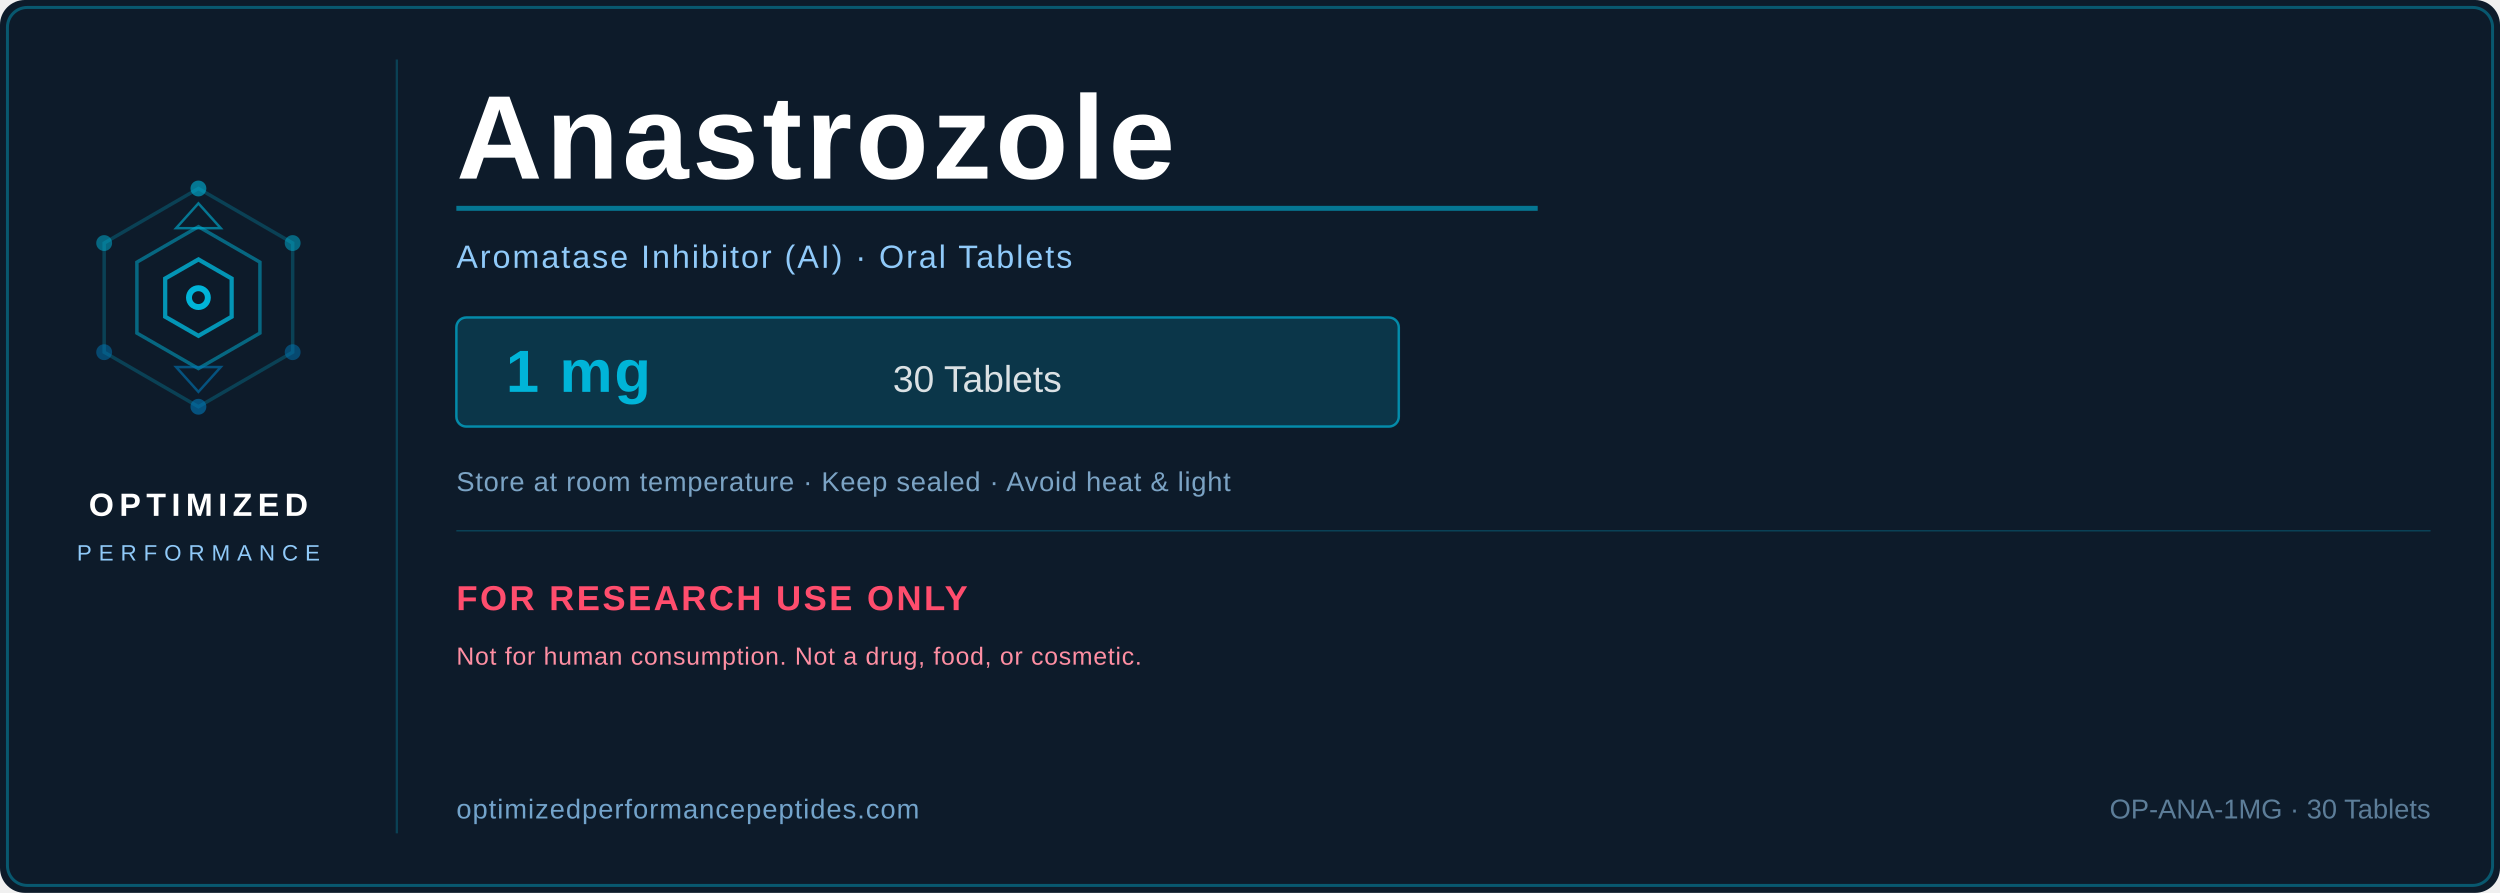
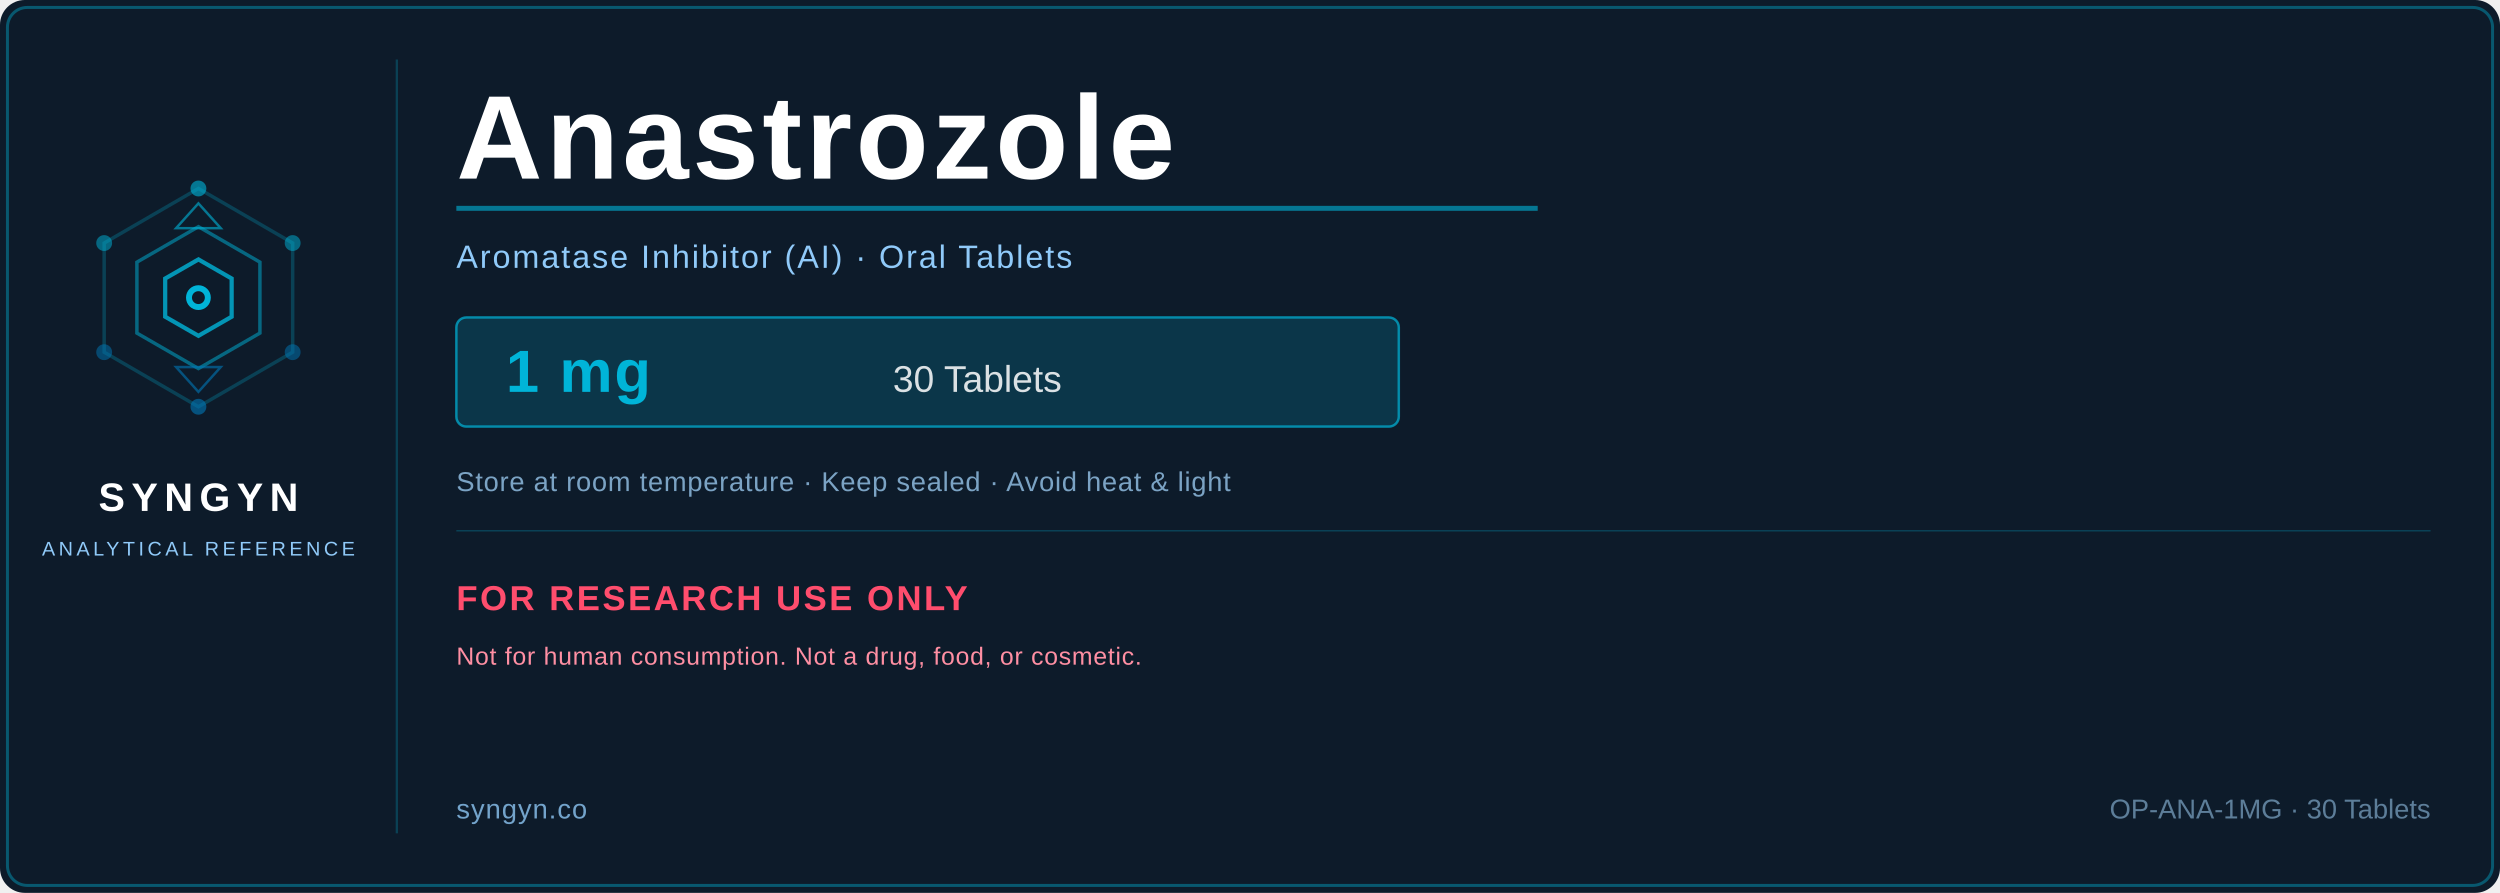
<svg xmlns="http://www.w3.org/2000/svg" width="3.5in" height="1.25in" viewBox="0 0 1008 360">
  <rect x="0" y="0" width="1008" height="360" rx="10" fill="#0D1B2A" />
  <rect x="3" y="3" width="1002" height="354" rx="8" fill="none" stroke="#00B4D8" stroke-width="1.2" opacity="0.4" />
  <line x1="160" y1="24" x2="160" y2="336" stroke="#00B4D8" stroke-width="0.9" opacity="0.25" />
  <g transform="translate(80, 120)">
    <polygon points="0,-44 38,-22 38,22 0,44 -38,22 -38,-22" fill="none" stroke="#00B4D8" stroke-width="1.4" opacity="0.25" />
    <polygon points="0,-28.6 24.8,-14.3 24.8,14.3 0,28.6 -24.8,14.3 -24.8,-14.3" fill="none" stroke="#00B4D8" stroke-width="1.4" opacity="0.5" />
    <polygon points="0,-15.4 13.4,-7.7 13.4,7.7 0,15.4 -13.4,7.7 -13.4,-7.7" fill="none" stroke="#00B4D8" stroke-width="1.7" opacity="0.8" />
    <circle cx="0" cy="-44" r="3.2" fill="#00B4D8" opacity="0.6" />
    <circle cx="38" cy="-22" r="3.2" fill="#00B4D8" opacity="0.5" />
    <circle cx="38" cy="22" r="3.2" fill="#0077B6" opacity="0.5" />
    <circle cx="0" cy="44" r="3.2" fill="#0077B6" opacity="0.6" />
    <circle cx="-38" cy="22" r="3.2" fill="#0077B6" opacity="0.5" />
    <circle cx="-38" cy="-22" r="3.2" fill="#00B4D8" opacity="0.5" />
    <circle cx="0" cy="0" r="5" fill="#00B4D8" />
    <circle cx="0" cy="0" r="2.6" fill="#0D1B2A" />
    <polygon points="0,-38 9,-28 -9,-28" fill="none" stroke="#00B4D8" stroke-width="1" opacity="0.6" />
    <polygon points="0,38 9,28 -9,28" fill="none" stroke="#0077B6" stroke-width="1" opacity="0.6" />
  </g>
-   <text x="80" y="208" text-anchor="middle" font-family="'Helvetica Neue', Arial, sans-serif" font-size="13" font-weight="700" fill="#FFFFFF" letter-spacing="2.2">OPTIMIZED</text>
-   <text x="80" y="226" text-anchor="middle" font-family="'Helvetica Neue', Arial, sans-serif" font-size="9" font-weight="400" fill="#90CAF9" letter-spacing="2.8">PERFORMANCE</text>
+   <text x="80" y="206" text-anchor="middle" font-family="'Helvetica Neue', Arial, sans-serif" font-size="16" font-weight="700" fill="#FFFFFF" letter-spacing="2.6">SYNGYN</text>
+   <text x="80" y="224" text-anchor="middle" font-family="'Helvetica Neue', Arial, sans-serif" font-size="8" font-weight="400" fill="#90CAF9" letter-spacing="1.4">ANALYTICAL REFERENCE</text>
  <text x="184" y="72" font-family="'Helvetica Neue', Arial, sans-serif" font-size="48" font-weight="800" fill="#FFFFFF" letter-spacing="1.5">Anastrozole</text>
  <line x1="184" y1="84" x2="620" y2="84" stroke="#00B4D8" stroke-width="2" opacity="0.6" />
  <text x="184" y="108" font-family="'Helvetica Neue', Arial, sans-serif" font-size="13" font-weight="500" fill="#90CAF9" letter-spacing="0.8">Aromatase Inhibitor (AI) · Oral Tablets</text>
  <rect x="184" y="128" width="380" height="44" rx="4" fill="#00B4D8" opacity="0.18" />
  <rect x="184" y="128" width="380" height="44" rx="4" fill="none" stroke="#00B4D8" stroke-width="1" opacity="0.7" />
  <text x="204" y="158" font-family="'Helvetica Neue', Arial, sans-serif" font-size="24" font-weight="800" fill="#00B4D8" letter-spacing="0.8">1 mg</text>
  <text x="360" y="158" font-family="'Helvetica Neue', Arial, sans-serif" font-size="15" font-weight="500" fill="#FFFFFF" opacity="0.85">30 Tablets</text>
  <text x="184" y="198" font-family="'Helvetica Neue', Arial, sans-serif" font-size="11" font-weight="500" fill="#7BA3C4" letter-spacing="0.3">Store at room temperature · Keep sealed · Avoid heat &amp; light</text>
  <line x1="184" y1="214" x2="980" y2="214" stroke="#00B4D8" stroke-width="0.6" opacity="0.25" />
  <text x="184" y="246" font-family="'Helvetica Neue', Arial, sans-serif" font-size="14" font-weight="700" fill="#FF4D6D" letter-spacing="1">FOR RESEARCH USE ONLY</text>
  <text x="184" y="268" font-family="'Helvetica Neue', Arial, sans-serif" font-size="10" font-weight="500" fill="#FF8FA3" letter-spacing="0.3">Not for human consumption. Not a drug, food, or cosmetic.</text>
-   <text x="184" y="330" font-family="'Helvetica Neue', Arial, sans-serif" font-size="11" font-weight="500" fill="#90CAF9" opacity="0.78" letter-spacing="0.4">optimizedperformancepeptides.com</text>
+   <text x="184" y="330" font-family="'Helvetica Neue', Arial, sans-serif" font-size="11" font-weight="500" fill="#90CAF9" opacity="0.78" letter-spacing="0.4">syngyn.co</text>
  <text x="980" y="330" text-anchor="end" font-family="'Helvetica Neue', Arial, sans-serif" font-size="11" font-weight="500" fill="#7BA3C4" opacity="0.72">OP-ANA-1MG · 30 Tablets</text>
</svg>
